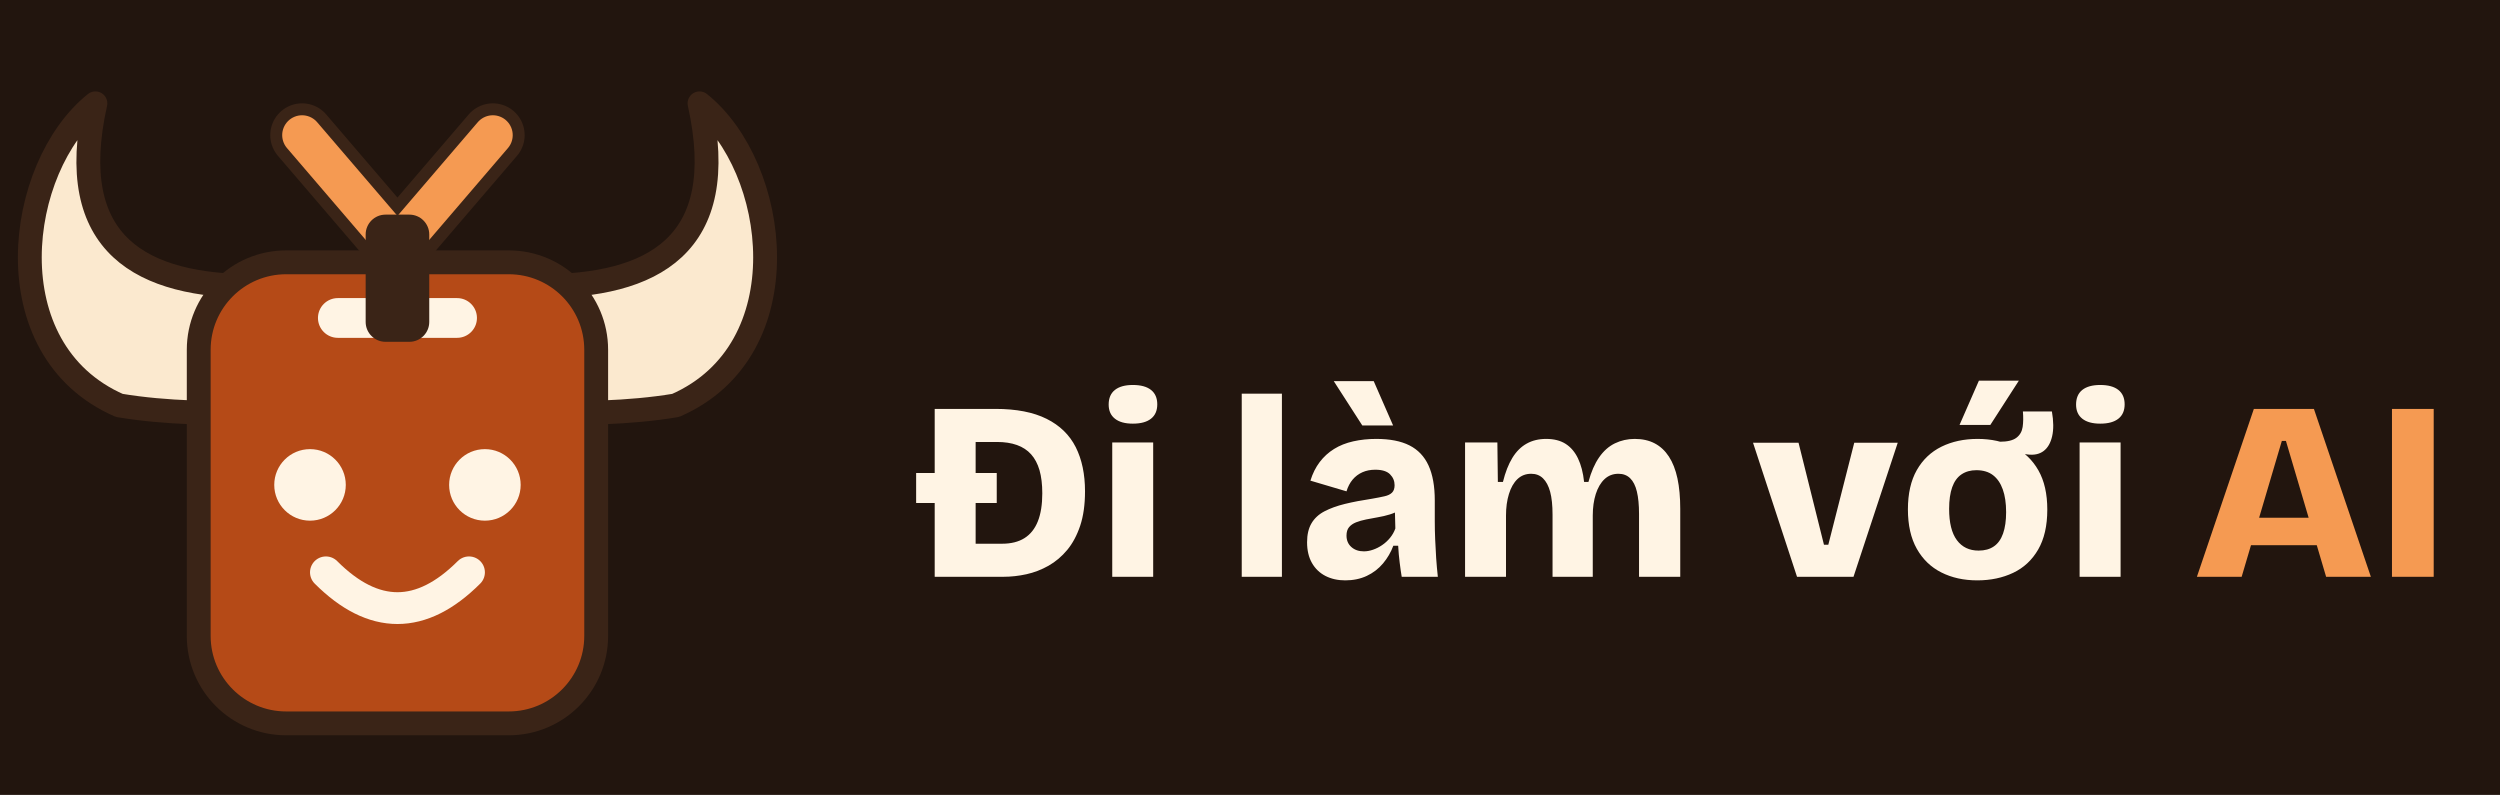
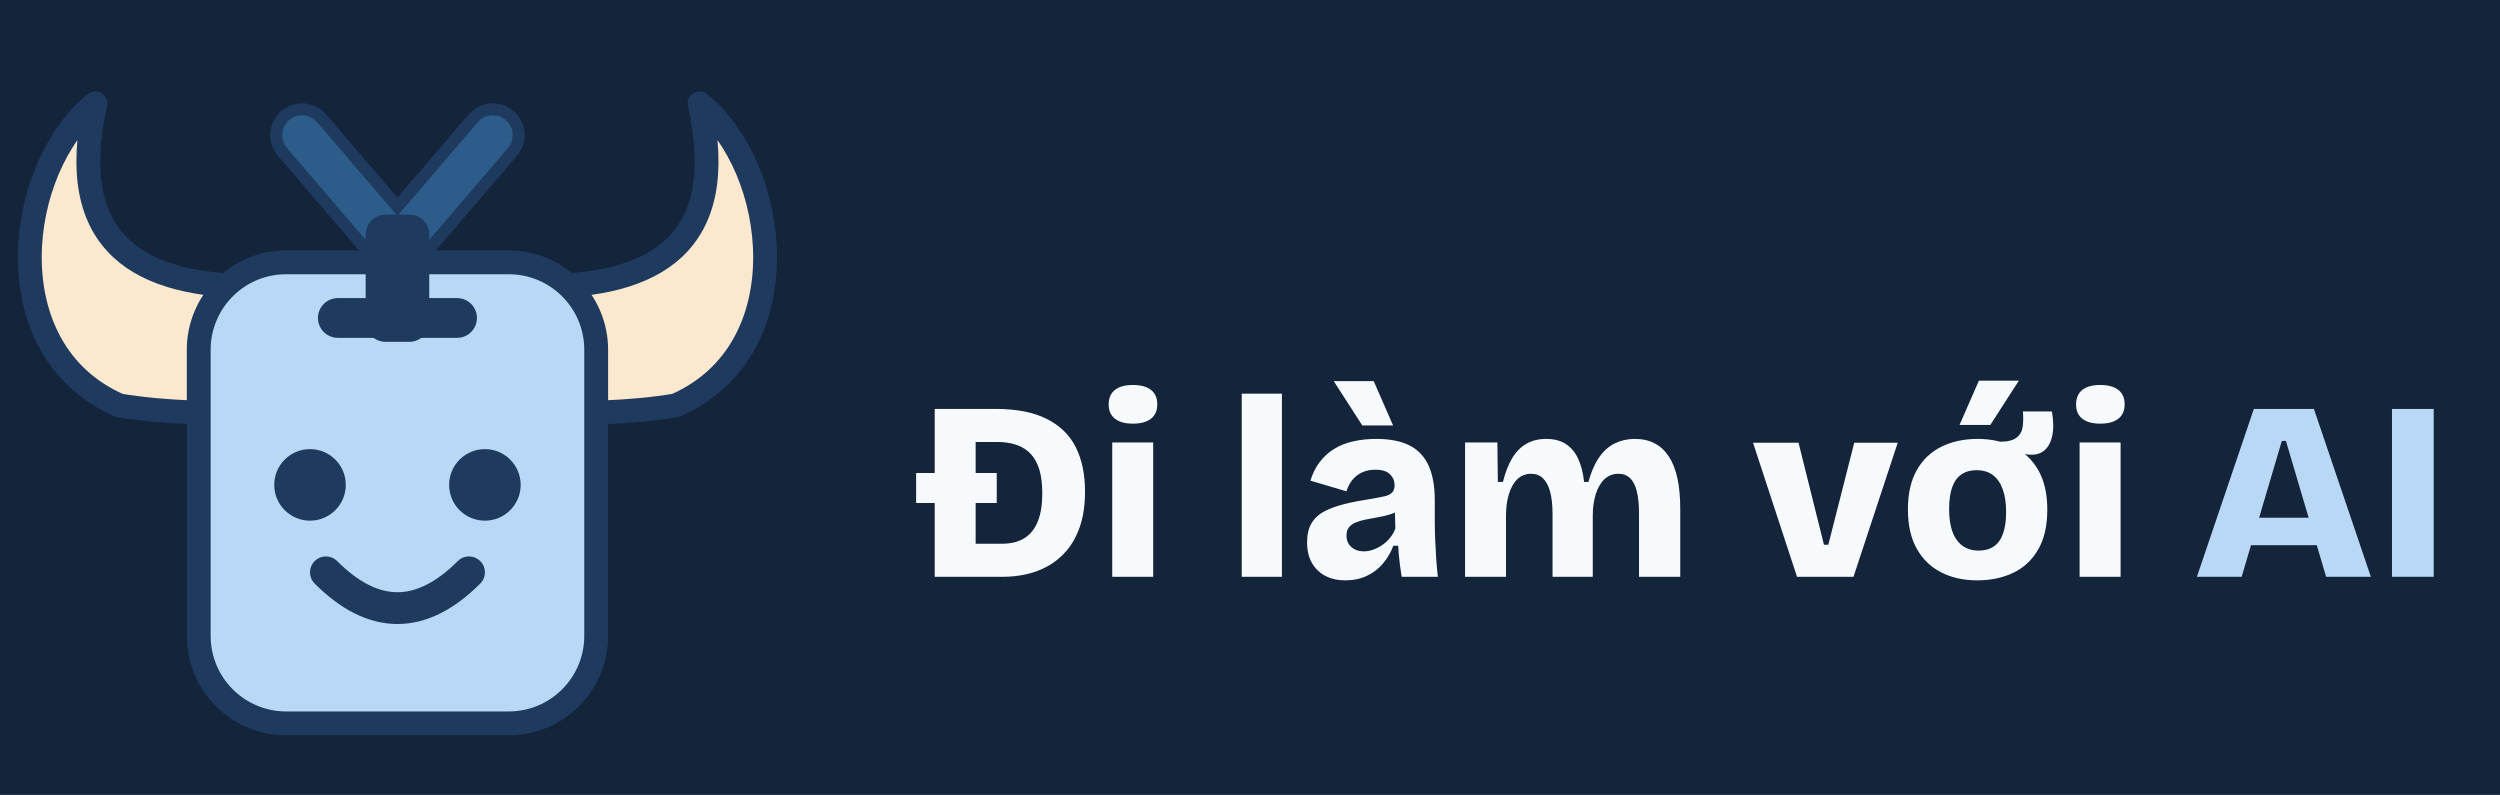
<svg xmlns="http://www.w3.org/2000/svg" viewBox="0 0 629 200" width="629" height="200">
-   <rect width="629" height="200" fill="#22150E" />
+   <rect width="629" height="200" fill="#13243B" />
  <g>
-     <path d="M 64 72 C 36 72 16 62 24 26 C 4 42 -2 88 30 102 C 42 104 54 104 68 104 Z" fill="#FBE9CF" stroke="#3A2417" stroke-width="6" stroke-linejoin="round" />
-     <path d="M 64 72 C 36 72 16 62 24 26 C 4 42 -2 88 30 102 C 42 104 54 104 68 104 Z" fill="#FBE9CF" stroke="#3A2417" stroke-width="6" stroke-linejoin="round" transform="translate(200 0) scale(-1 1)" />
-     <path d="M 76 34 L 100 62 L 124 34" fill="none" stroke="#3A2417" stroke-width="16" stroke-linecap="round" stroke-linejoin="round" />
-     <path d="M 76 34 L 100 62 L 124 34" fill="none" stroke="#F59A52" stroke-width="10" stroke-linecap="round" stroke-linejoin="round" />
-     <rect x="50" y="66" width="100" height="116" rx="22" fill="#B54A17" stroke="#3A2417" stroke-width="6" stroke-linejoin="round" />
-     <rect x="80" y="75" width="40" height="10" rx="5" fill="#FFF4E4" />
-     <circle cx="78" cy="122" r="9" fill="#FFF4E4" />
-     <circle cx="122" cy="122" r="9" fill="#FFF4E4" />
-     <path d="M 82 144 Q 100 162 118 144" fill="none" stroke="#FFF4E4" stroke-width="8" stroke-linecap="round" />
-     <rect x="92" y="54" width="16" height="32" rx="5" fill="#3A2417" />
+     <path d="M 64 72 C 36 72 16 62 24 26 C 4 42 -2 88 30 102 C 42 104 54 104 68 104 Z" fill="#FBE9CF" stroke="#1F3A5F" stroke-width="6" stroke-linejoin="round" />
+     <path d="M 64 72 C 36 72 16 62 24 26 C 4 42 -2 88 30 102 C 42 104 54 104 68 104 Z" fill="#FBE9CF" stroke="#1F3A5F" stroke-width="6" stroke-linejoin="round" transform="translate(200 0) scale(-1 1)" />
+     <path d="M 76 34 L 100 62 L 124 34" fill="none" stroke="#1F3A5F" stroke-width="16" stroke-linecap="round" stroke-linejoin="round" />
+     <path d="M 76 34 L 100 62 L 124 34" fill="none" stroke="#2B5C8A" stroke-width="10" stroke-linecap="round" stroke-linejoin="round" />
+     <rect x="50" y="66" width="100" height="116" rx="22" fill="#B8D8F5" stroke="#1F3A5F" stroke-width="6" stroke-linejoin="round" />
+     <rect x="80" y="75" width="40" height="10" rx="5" fill="#1F3A5F" />
+     <circle cx="78" cy="122" r="9" fill="#1F3A5F" />
+     <circle cx="122" cy="122" r="9" fill="#1F3A5F" />
+     <path d="M 82 144 Q 100 162 118 144" fill="none" stroke="#1F3A5F" stroke-width="8" stroke-linecap="round" />
+     <rect x="92" y="54" width="16" height="32" rx="5" fill="#1F3A5F" />
  </g>
-   <path d="M230.50 126.56L230.50 119.01L250.78 119.01L250.78 126.56L230.50 126.56ZM252.45 145.12L239.97 145.12L239.97 136.80L252.13 136.80Q255.52 136.80 257.76 135.39Q260 133.98 261.12 131.17Q262.24 128.35 262.24 124.13L262.24 124.13Q262.24 120.74 261.54 118.30Q260.83 115.87 259.42 114.30Q258.02 112.74 255.87 111.97Q253.73 111.20 250.85 111.20L250.85 111.20L239.97 111.20L239.97 102.88L250.46 102.88Q258.34 102.88 263.33 105.38Q268.32 107.87 270.66 112.51Q272.99 117.15 272.99 123.62L272.99 123.62Q272.99 128.61 271.78 132.26Q270.56 135.90 268.51 138.37Q266.46 140.83 263.81 142.34Q261.15 143.84 258.24 144.48Q255.33 145.12 252.45 145.12L252.45 145.12ZM245.47 145.12L235.17 145.12L235.17 102.88L245.47 102.88L245.47 145.12ZM290.14 145.12L279.84 145.12L279.84 111.33L290.14 111.33L290.14 145.12ZM285.02 106.59L285.02 106.59Q282.08 106.59 280.51 105.34Q278.94 104.10 278.94 101.79L278.94 101.79Q278.94 99.36 280.51 98.11Q282.08 96.86 285.02 96.86L285.02 96.86Q288.03 96.86 289.60 98.11Q291.17 99.36 291.17 101.73L291.17 101.73Q291.17 104.10 289.60 105.34Q288.03 106.59 285.02 106.59ZM322.53 145.12L312.42 145.12L312.42 99.04L322.53 99.04L322.53 145.12ZM338.46 146.02L338.46 146.02Q335.65 146.02 333.47 144.90Q331.30 143.78 330.08 141.63Q328.86 139.49 328.86 136.42L328.86 136.42Q328.86 133.54 329.98 131.65Q331.10 129.76 333.25 128.64Q335.39 127.52 338.40 126.78Q341.41 126.05 345.25 125.47L345.25 125.47Q347.10 125.15 348.35 124.86Q349.60 124.58 350.24 123.94Q350.88 123.30 350.88 122.08L350.88 122.08Q350.88 120.48 349.73 119.33Q348.58 118.18 346.02 118.18L346.02 118.18Q344.22 118.18 342.78 118.82Q341.34 119.46 340.32 120.67Q339.30 121.89 338.78 123.62L338.78 123.62L329.70 120.93Q330.53 118.24 332.03 116.26Q333.54 114.27 335.65 112.96Q337.76 111.65 340.48 111.04Q343.20 110.43 346.27 110.43L346.27 110.43Q351.39 110.43 354.62 112.06Q357.86 113.70 359.42 117.12Q360.99 120.54 360.99 125.92L360.99 125.92L360.99 131.10Q360.99 133.41 361.09 135.74Q361.18 138.08 361.34 140.42Q361.50 142.75 361.76 145.12L361.76 145.12L352.67 145.12Q352.42 143.65 352.16 141.57Q351.90 139.49 351.78 137.31L351.78 137.31L350.56 137.31Q349.66 139.74 347.97 141.76Q346.27 143.78 343.87 144.90Q341.47 146.02 338.46 146.02ZM343.14 138.72L343.14 138.72Q344.29 138.72 345.47 138.30Q346.66 137.89 347.74 137.15Q348.83 136.42 349.73 135.33Q350.62 134.24 351.07 132.96L351.07 132.96L350.94 127.90L352.35 128.22Q351.14 128.99 349.66 129.44Q348.19 129.89 346.69 130.14Q345.18 130.40 343.74 130.69Q342.30 130.98 341.18 131.42Q340.06 131.87 339.42 132.64Q338.78 133.41 338.78 134.75L338.78 134.75Q338.78 136.54 340.00 137.63Q341.22 138.72 343.14 138.72ZM350.50 107.04L342.75 107.04L335.58 95.90L345.63 95.90L350.50 107.04ZM378.91 145.12L368.61 145.12L368.61 123.30L368.61 111.33L376.74 111.33L376.86 121.25L378.14 121.25Q379.04 117.60 380.51 115.20Q381.98 112.80 384.10 111.62Q386.21 110.43 389.02 110.43L389.02 110.43Q391.97 110.43 393.92 111.68Q395.87 112.93 397.02 115.33Q398.18 117.73 398.56 121.25L398.56 121.25L399.65 121.25Q400.67 117.47 402.34 115.07Q404.00 112.67 406.30 111.55Q408.61 110.43 411.30 110.43L411.30 110.43Q414.18 110.43 416.32 111.55Q418.46 112.67 419.90 114.88Q421.34 117.09 422.05 120.38Q422.75 123.68 422.75 128.03L422.75 128.03L422.75 145.12L412.38 145.12L412.38 129.31Q412.38 125.92 411.84 123.68Q411.30 121.44 410.14 120.32Q408.99 119.20 407.20 119.20L407.20 119.20Q405.15 119.20 403.71 120.54Q402.27 121.89 401.50 124.29Q400.74 126.69 400.74 129.70L400.74 129.70L400.74 145.12L390.62 145.12L390.62 129.50Q390.62 125.98 390.02 123.74Q389.41 121.50 388.22 120.35Q387.04 119.20 385.25 119.20L385.25 119.20Q383.20 119.20 381.79 120.54Q380.38 121.89 379.65 124.29Q378.91 126.69 378.91 129.70L378.91 129.70L378.91 145.12ZM466.34 145.12L452.13 145.12L441.06 111.39L452.51 111.39L458.91 137.06L460.00 137.06L466.53 111.39L477.47 111.39L466.34 145.12ZM510.11 114.34L510.11 114.34L503.14 113.38L503.14 111.14Q506.02 111.14 507.33 110.14Q508.64 109.15 508.90 107.42Q509.15 105.70 508.96 103.52L508.96 103.52L516.26 103.52Q516.90 107.23 516.32 109.76Q515.74 112.29 514.18 113.47Q512.61 114.66 510.11 114.34ZM497.50 146.02L497.50 146.02Q492.38 146.02 488.45 144.03Q484.51 142.05 482.27 138.08Q480.03 134.11 480.03 128.16L480.03 128.16Q480.03 122.21 482.27 118.27Q484.51 114.34 488.48 112.38Q492.45 110.43 497.57 110.43L497.57 110.43Q502.69 110.43 506.66 112.42Q510.62 114.40 512.86 118.34Q515.10 122.27 515.10 128.22L515.10 128.22Q515.10 134.30 512.80 138.27Q510.50 142.24 506.50 144.13Q502.50 146.02 497.50 146.02ZM497.82 138.53L497.82 138.53Q500.13 138.53 501.66 137.47Q503.20 136.42 503.97 134.24Q504.74 132.06 504.74 128.86L504.74 128.86Q504.74 125.47 503.90 123.14Q503.07 120.80 501.44 119.55Q499.81 118.30 497.25 118.30L497.25 118.30Q495.07 118.30 493.50 119.36Q491.94 120.42 491.17 122.59Q490.40 124.77 490.40 128.03L490.40 128.03Q490.40 133.28 492.35 135.90Q494.30 138.53 497.82 138.53ZM507.94 95.78L500.77 106.91L493.02 106.91L497.89 95.78L507.94 95.78ZM533.54 145.12L523.23 145.12L523.23 111.33L533.54 111.33L533.54 145.12ZM528.42 106.59L528.42 106.59Q525.47 106.59 523.90 105.34Q522.34 104.10 522.34 101.79L522.34 101.79Q522.34 99.36 523.90 98.11Q525.47 96.86 528.42 96.86L528.42 96.86Q531.42 96.86 532.99 98.11Q534.56 99.36 534.56 101.73L534.56 101.73Q534.56 104.10 532.99 105.34Q531.42 106.59 528.42 106.59Z" fill="#FFF4E4" />
-   <path d="M564.00 145.12L552.74 145.12L567.07 102.88L582.18 102.88L596.51 145.12L585.25 145.12L575.14 110.94L574.11 110.94L564.00 145.12ZM589.54 137.18L561.25 137.18L561.25 130.27L589.54 130.27L589.54 137.18ZM612.32 145.12L601.82 145.12L601.82 102.88L612.32 102.88L612.32 145.12Z" fill="#F59A52" />
+   <path d="M230.50 126.56L230.50 119.01L250.78 119.01L250.78 126.56L230.50 126.56ZM252.45 145.12L239.97 145.12L239.97 136.80L252.13 136.80Q255.52 136.80 257.76 135.39Q260 133.98 261.12 131.17Q262.24 128.35 262.24 124.13L262.24 124.13Q262.24 120.74 261.54 118.30Q260.83 115.87 259.42 114.30Q258.02 112.74 255.87 111.97Q253.73 111.20 250.85 111.20L250.85 111.20L239.97 111.20L239.97 102.88L250.46 102.88Q258.34 102.88 263.33 105.38Q268.32 107.87 270.66 112.51Q272.99 117.15 272.99 123.62L272.99 123.62Q272.99 128.61 271.78 132.26Q270.56 135.90 268.51 138.37Q266.46 140.83 263.81 142.34Q261.15 143.84 258.24 144.48Q255.33 145.12 252.45 145.12L252.45 145.12ZM245.47 145.12L235.17 145.12L235.17 102.88L245.47 102.88L245.47 145.12ZM290.14 145.12L279.84 145.12L279.84 111.33L290.14 111.33L290.14 145.12ZM285.02 106.59L285.02 106.59Q282.08 106.59 280.51 105.34Q278.94 104.10 278.94 101.79L278.94 101.79Q278.94 99.36 280.51 98.11Q282.08 96.86 285.02 96.86L285.02 96.86Q288.03 96.86 289.60 98.11Q291.17 99.36 291.17 101.73L291.17 101.73Q291.17 104.10 289.60 105.34Q288.03 106.59 285.02 106.59ZM322.53 145.12L312.42 145.12L312.42 99.04L322.53 99.04L322.53 145.12ZM338.46 146.02L338.46 146.02Q335.65 146.02 333.47 144.90Q331.30 143.78 330.08 141.63Q328.86 139.49 328.86 136.42L328.86 136.42Q328.86 133.54 329.98 131.65Q331.10 129.76 333.25 128.64Q335.39 127.52 338.40 126.78Q341.41 126.05 345.25 125.47L345.25 125.47Q347.10 125.15 348.35 124.86Q349.60 124.58 350.24 123.94Q350.88 123.30 350.88 122.08L350.88 122.08Q350.88 120.48 349.73 119.33Q348.58 118.18 346.02 118.18L346.02 118.18Q344.22 118.18 342.78 118.82Q341.34 119.46 340.32 120.67Q339.30 121.89 338.78 123.62L338.78 123.62L329.70 120.93Q330.53 118.24 332.03 116.26Q333.54 114.27 335.65 112.96Q337.76 111.65 340.48 111.04Q343.20 110.43 346.27 110.43L346.27 110.43Q351.39 110.43 354.62 112.06Q357.86 113.70 359.42 117.12Q360.99 120.54 360.99 125.92L360.99 125.92L360.99 131.10Q360.99 133.41 361.09 135.74Q361.18 138.08 361.34 140.42Q361.50 142.75 361.76 145.12L361.76 145.12L352.67 145.12Q352.42 143.65 352.16 141.57Q351.90 139.49 351.78 137.31L351.78 137.31L350.56 137.31Q349.66 139.74 347.97 141.76Q346.27 143.78 343.87 144.90Q341.47 146.02 338.46 146.02ZM343.14 138.72L343.14 138.72Q344.29 138.72 345.47 138.30Q346.66 137.89 347.74 137.15Q348.83 136.42 349.73 135.33Q350.62 134.24 351.07 132.96L351.07 132.96L350.94 127.90L352.35 128.22Q351.14 128.99 349.66 129.44Q348.19 129.89 346.69 130.14Q345.18 130.40 343.74 130.69Q342.30 130.98 341.18 131.42Q340.06 131.87 339.42 132.64Q338.78 133.41 338.78 134.75L338.78 134.75Q338.78 136.54 340.00 137.63Q341.22 138.72 343.14 138.72ZM350.50 107.04L342.75 107.04L335.58 95.90L345.63 95.90L350.50 107.04ZM378.91 145.12L368.61 145.12L368.61 123.30L368.61 111.33L376.74 111.33L376.86 121.25L378.14 121.25Q379.04 117.60 380.51 115.20Q381.98 112.80 384.10 111.62Q386.21 110.43 389.02 110.43L389.02 110.43Q391.97 110.43 393.92 111.68Q395.87 112.93 397.02 115.33Q398.18 117.73 398.56 121.25L398.56 121.25L399.65 121.25Q400.67 117.47 402.34 115.07Q404.00 112.67 406.30 111.55Q408.61 110.43 411.30 110.43L411.30 110.43Q414.18 110.43 416.32 111.55Q418.46 112.67 419.90 114.88Q421.34 117.09 422.05 120.38Q422.75 123.68 422.75 128.03L422.75 128.03L422.75 145.12L412.38 145.12L412.38 129.31Q412.38 125.92 411.84 123.68Q411.30 121.44 410.14 120.32Q408.99 119.20 407.20 119.20L407.20 119.20Q405.15 119.20 403.71 120.54Q402.27 121.89 401.50 124.29Q400.74 126.69 400.74 129.70L400.74 129.70L400.74 145.12L390.62 145.12L390.62 129.50Q390.62 125.98 390.02 123.74Q389.41 121.50 388.22 120.35Q387.04 119.20 385.25 119.20L385.25 119.20Q383.20 119.20 381.79 120.54Q380.38 121.89 379.65 124.29Q378.91 126.69 378.91 129.70L378.91 129.70L378.91 145.12ZM466.34 145.12L452.13 145.12L441.06 111.39L452.51 111.39L458.91 137.06L460.00 137.06L466.53 111.39L477.47 111.39L466.34 145.12ZM510.11 114.34L510.11 114.34L503.14 113.38L503.14 111.14Q506.02 111.14 507.33 110.14Q508.64 109.15 508.90 107.42Q509.15 105.70 508.96 103.52L508.96 103.52L516.26 103.52Q516.90 107.23 516.32 109.76Q515.74 112.29 514.18 113.47Q512.61 114.66 510.11 114.34ZM497.50 146.02L497.50 146.02Q492.38 146.02 488.45 144.03Q484.51 142.05 482.27 138.08Q480.03 134.11 480.03 128.16L480.03 128.16Q480.03 122.21 482.27 118.27Q484.51 114.34 488.48 112.38Q492.45 110.43 497.57 110.43L497.57 110.43Q502.69 110.43 506.66 112.42Q510.62 114.40 512.86 118.34Q515.10 122.27 515.10 128.22L515.10 128.22Q515.10 134.30 512.80 138.27Q510.50 142.24 506.50 144.13Q502.50 146.02 497.50 146.02ZM497.82 138.53L497.82 138.53Q500.13 138.53 501.66 137.47Q503.20 136.42 503.97 134.24Q504.74 132.06 504.74 128.86L504.74 128.86Q504.74 125.47 503.90 123.14Q503.07 120.80 501.44 119.55Q499.81 118.30 497.25 118.30L497.25 118.30Q495.07 118.30 493.50 119.36Q491.94 120.42 491.17 122.59Q490.40 124.77 490.40 128.03L490.40 128.03Q490.40 133.28 492.35 135.90Q494.30 138.53 497.82 138.53ZM507.94 95.78L500.77 106.91L493.02 106.91L497.89 95.78L507.94 95.78ZM533.54 145.12L523.23 145.12L523.23 111.33L533.54 111.33L533.54 145.12ZM528.42 106.59L528.42 106.59Q525.47 106.59 523.90 105.34Q522.34 104.10 522.34 101.79L522.34 101.79Q522.34 99.36 523.90 98.11Q525.47 96.86 528.42 96.86L528.42 96.86Q531.42 96.86 532.99 98.11Q534.56 99.36 534.56 101.73L534.56 101.73Q534.56 104.10 532.99 105.34Q531.42 106.59 528.42 106.59Z" fill="#F7FAFD" />
+   <path d="M564.00 145.12L552.74 145.12L567.07 102.88L582.18 102.88L596.51 145.12L585.25 145.12L575.14 110.94L574.11 110.94L564.00 145.12ZM589.54 137.18L561.25 137.18L561.25 130.27L589.54 130.27L589.54 137.18ZM612.32 145.12L601.82 145.12L601.82 102.88L612.32 102.88L612.32 145.12Z" fill="#B8D8F5" />
</svg>
